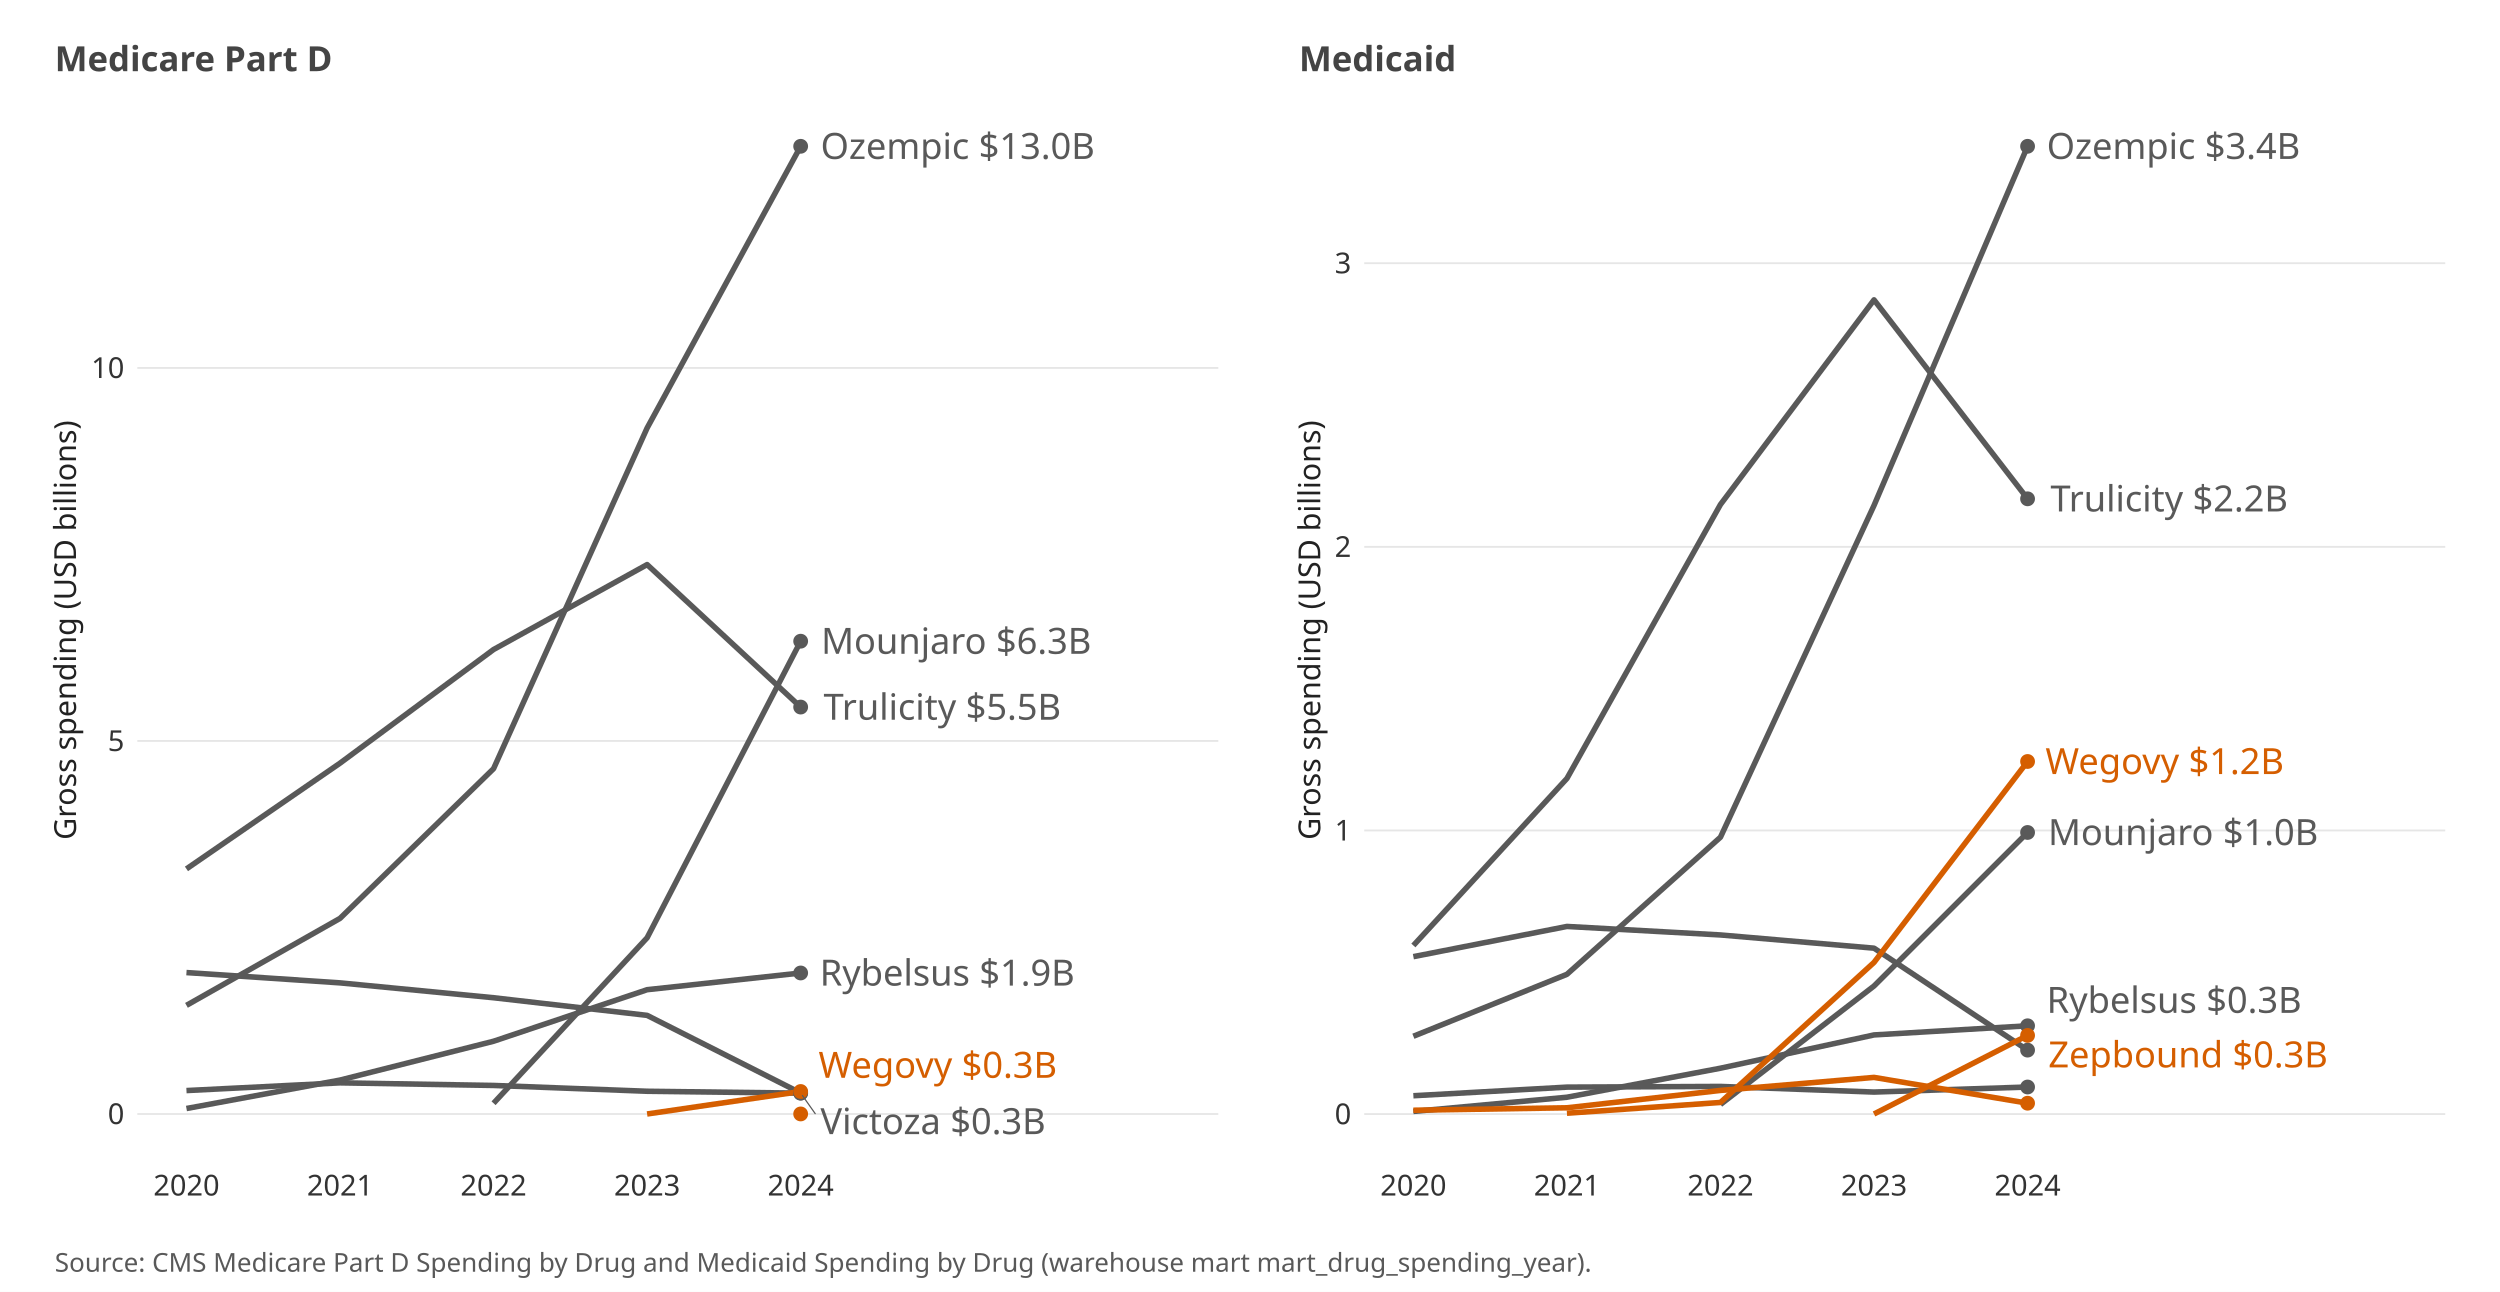
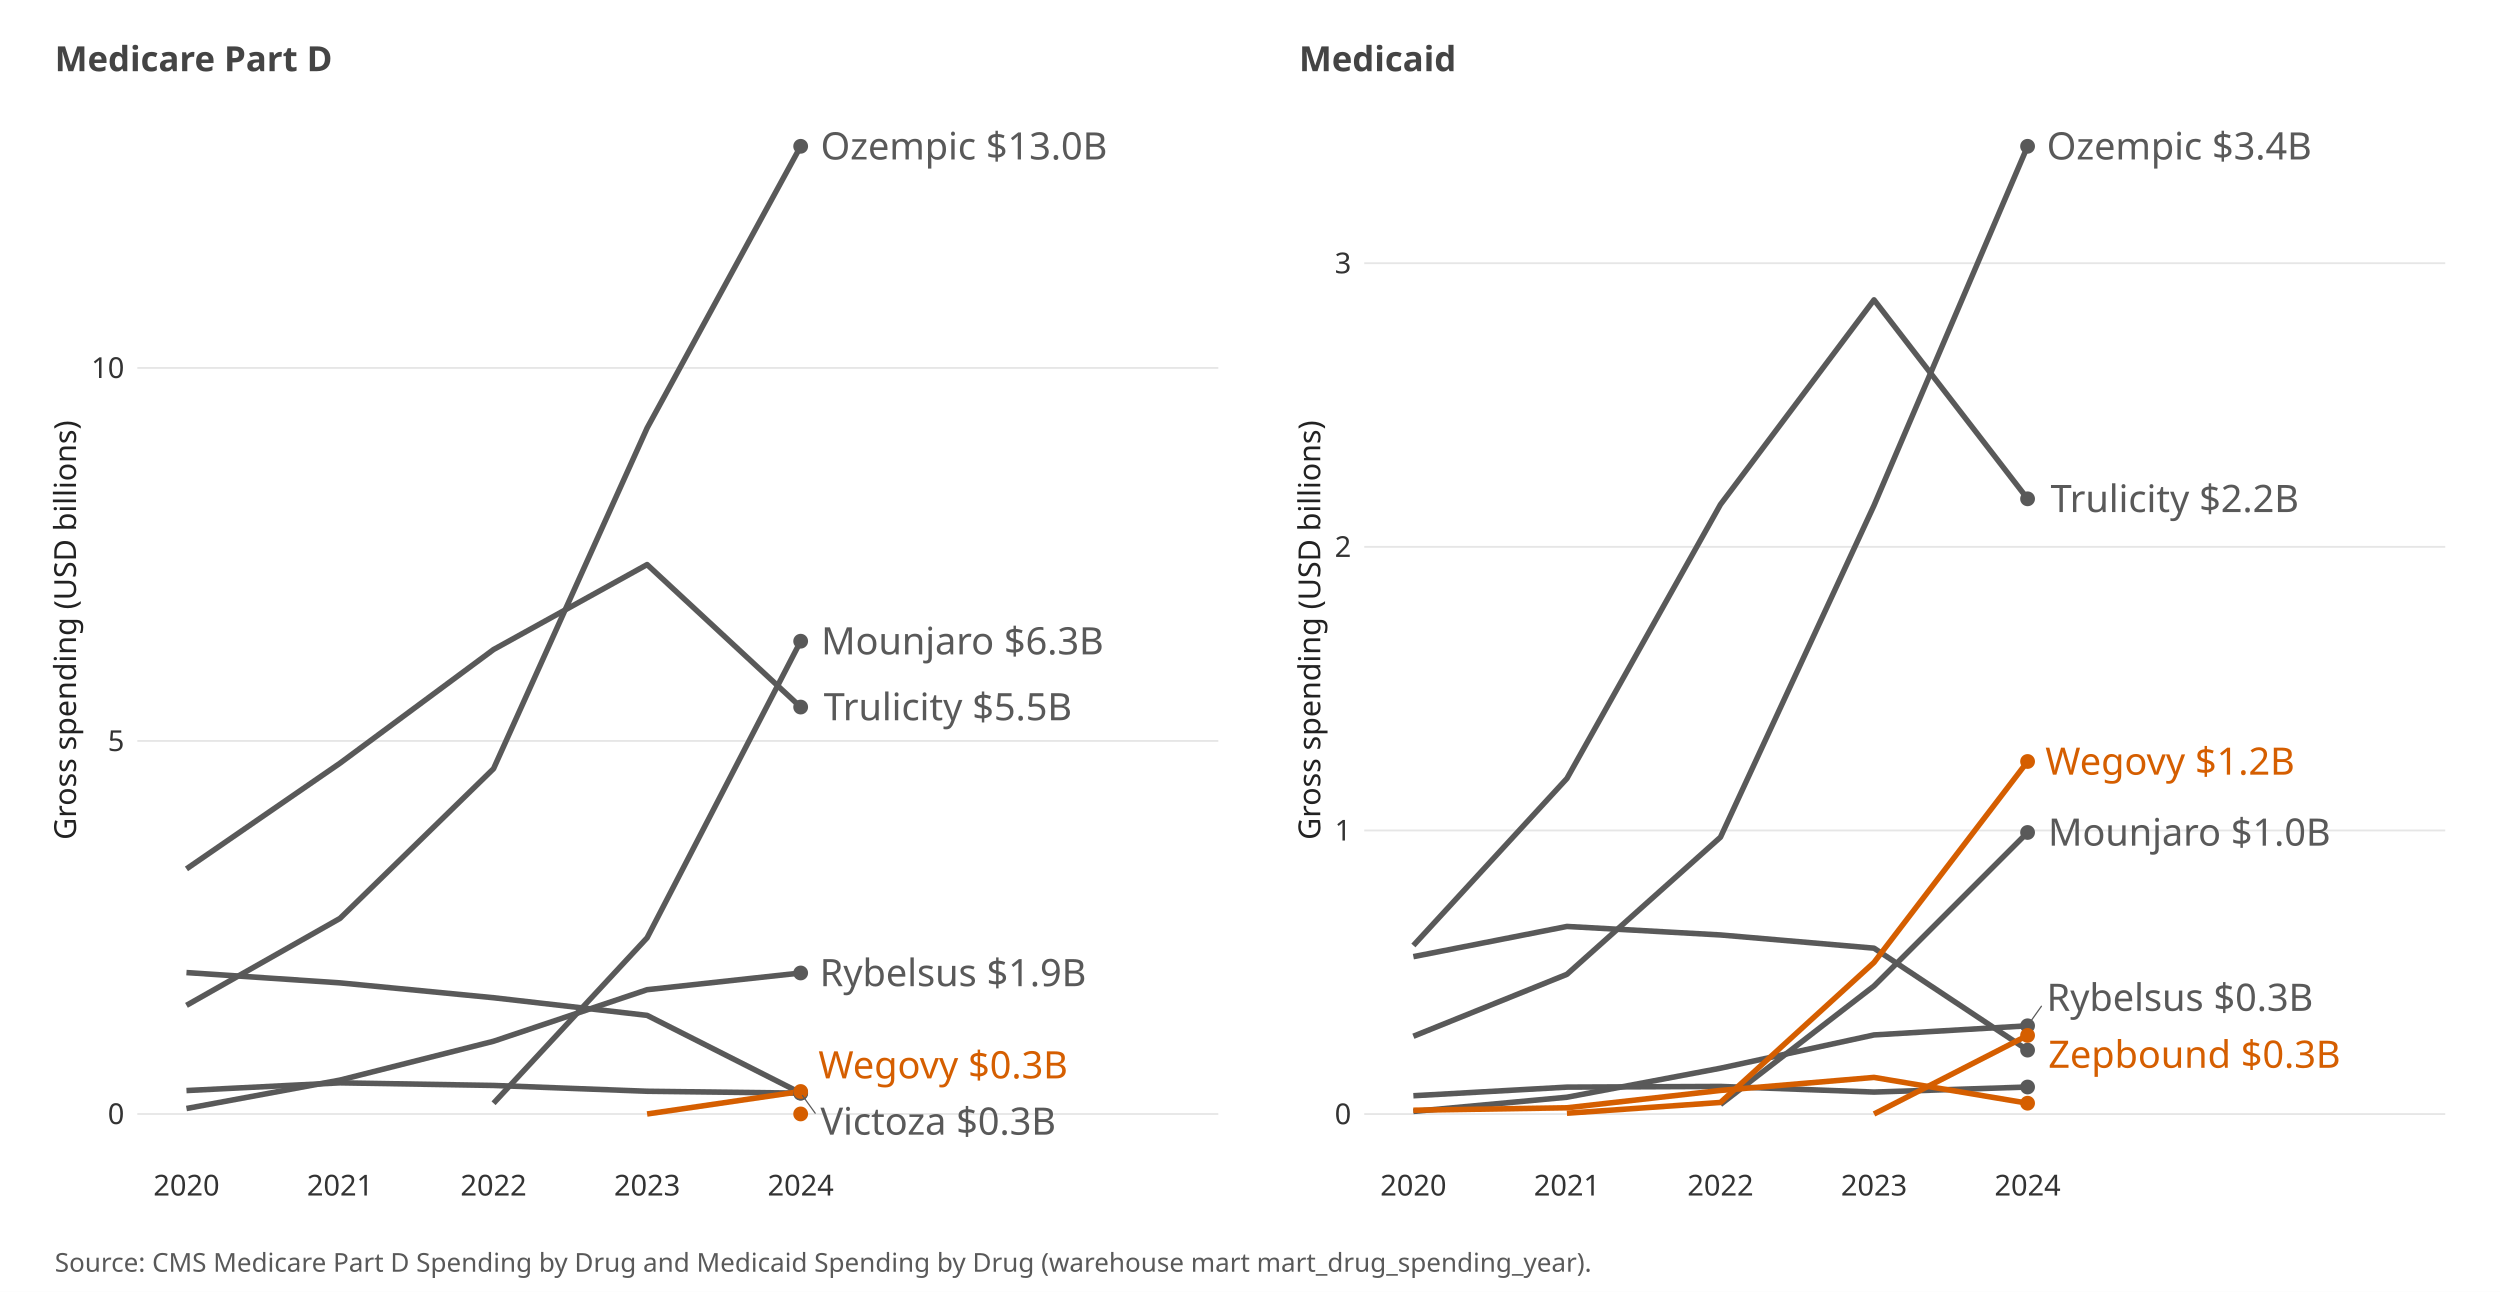
<svg xmlns="http://www.w3.org/2000/svg" width="864.00pt" height="446.40pt" viewBox="0 0 864.00 446.40">
  <g class="svglite">
    <defs>
      <style type="text/css">
    .svglite line, .svglite polyline, .svglite polygon, .svglite path, .svglite rect, .svglite circle {
      fill: none;
      stroke: #000000;
      stroke-linecap: round;
      stroke-linejoin: round;
      stroke-miterlimit: 10.00;
    }
    .svglite text {
      white-space: pre;
    }
    .svglite g.glyphgroup path {
      fill: inherit;
      stroke: none;
    }
  </style>
    </defs>
    <rect width="100%" height="100%" style="stroke: none; fill: #FFFFFF;" />
    <defs>
      <clipPath id="cpMC4wMHw4NjQuMDB8MC4wMHw0NDYuNDA=">
        <rect x="0.00" y="0.00" width="864.00" height="446.40" />
      </clipPath>
    </defs>
    <g clip-path="url(#cpMC4wMHw4NjQuMDB8MC4wMHw0NDYuNDA=)">
      <rect x="0" y="-0" width="864.00" height="446.40" style="stroke-width: 0.97; stroke: none; fill: #FFFFFF;" />
    </g>
    <defs>
      <clipPath id="cpNDcuNDZ8ODQ1LjA3fDMzLjg0fDQwMS43MQ==">
        <rect x="47.46" y="33.84" width="797.61" height="367.87" />
      </clipPath>
    </defs>
    <g clip-path="url(#cpNDcuNDZ8ODQ1LjA3fDMzLjg0fDQwMS43MQ==)">
</g>
    <g clip-path="url(#cpMC4wMHw4NjQuMDB8MC4wMHw0NDYuNDA=)">
</g>
    <defs>
      <clipPath id="cpNC45OHw0MzUuMDB8NC45OHw0MjUuMjU=">
        <rect x="4.98" y="4.98" width="430.02" height="420.27" />
      </clipPath>
    </defs>
    <g clip-path="url(#cpNC45OHw0MzUuMDB8NC45OHw0MjUuMjU=)">
      <rect x="4.98" y="4.98" width="430.02" height="420.27" style="stroke-width: 0.97; stroke: none; fill: #FFFFFF;" />
    </g>
    <g clip-path="url(#cpMC4wMHw4NjQuMDB8MC4wMHw0NDYuNDA=)">
</g>
    <defs>
      <clipPath id="cpNDM1LjAwfDg1OS4wMnw0Ljk4fDQyNS4yNQ==">
        <rect x="435.00" y="4.98" width="424.02" height="420.27" />
      </clipPath>
    </defs>
    <g clip-path="url(#cpNDM1LjAwfDg1OS4wMnw0Ljk4fDQyNS4yNQ==)">
      <rect x="435.00" y="4.98" width="424.02" height="420.27" style="stroke-width: 0.97; stroke: none; fill: #FFFFFF;" />
    </g>
    <g clip-path="url(#cpMC4wMHw4NjQuMDB8MC4wMHw0NDYuNDA=)">
</g>
    <defs>
      <clipPath id="cpNDcuNDZ8NDIxLjA1fDMzLjg0fDQwMS43MQ==">
        <rect x="47.46" y="33.84" width="373.60" height="367.87" />
      </clipPath>
    </defs>
    <g clip-path="url(#cpNDcuNDZ8NDIxLjA1fDMzLjg0fDQwMS43MQ==)">
      <polyline points="47.46,384.99 421.05,384.99 " style="stroke-width: 0.64; stroke: #E6E6E6; stroke-linecap: butt;" />
      <polyline points="47.46,256.07 421.05,256.07 " style="stroke-width: 0.64; stroke: #E6E6E6; stroke-linecap: butt;" />
      <polyline points="47.46,127.15 421.05,127.15 " style="stroke-width: 0.64; stroke: #E6E6E6; stroke-linecap: butt;" />
      <polyline points="170.57,381.28 223.64,324.10 276.71,221.60 " style="stroke-width: 1.92; stroke: #595959; stroke-linecap: butt;" />
      <polyline points="64.44,376.90 117.51,374.23 170.57,375.13 223.64,377.14 276.71,377.79 " style="stroke-width: 1.92; stroke: #595959; stroke-linecap: butt;" />
      <polyline points="64.44,347.45 117.51,317.39 170.57,265.66 223.64,147.93 276.71,50.56 " style="stroke-width: 1.92; stroke: #595959; stroke-linecap: butt;" />
      <polyline points="64.44,383.10 117.51,373.27 170.57,359.85 223.64,342.04 276.71,336.26 " style="stroke-width: 1.92; stroke: #595959; stroke-linecap: butt;" />
      <polyline points="64.44,300.29 117.51,263.75 170.57,224.48 223.64,195.12 276.71,244.36 " style="stroke-width: 1.92; stroke: #595959; stroke-linecap: butt;" />
      <polyline points="64.44,336.12 117.51,339.68 170.57,344.82 223.64,350.91 276.71,377.75 " style="stroke-width: 1.92; stroke: #595959; stroke-linecap: butt;" />
      <polyline points="223.64,384.99 276.71,377.22 " style="stroke-width: 1.92; stroke: #D55E00; stroke-linecap: butt;" />
      <circle cx="276.71" cy="221.60" r="2.24" style="stroke-width: 0.64; stroke: #595959; fill: #595959;" />
      <circle cx="276.71" cy="377.79" r="2.24" style="stroke-width: 0.64; stroke: #595959; fill: #595959;" />
      <circle cx="276.71" cy="50.56" r="2.24" style="stroke-width: 0.64; stroke: #595959; fill: #595959;" />
      <circle cx="276.71" cy="336.26" r="2.24" style="stroke-width: 0.64; stroke: #595959; fill: #595959;" />
      <circle cx="276.71" cy="244.36" r="2.24" style="stroke-width: 0.64; stroke: #595959; fill: #595959;" />
      <circle cx="276.71" cy="377.75" r="2.24" style="stroke-width: 0.64; stroke: #595959; fill: #595959;" />
      <circle cx="276.71" cy="377.22" r="2.24" style="stroke-width: 0.64; stroke: #D55E00; fill: #D55E00;" />
      <circle cx="276.71" cy="384.98" r="2.24" style="stroke-width: 0.64; stroke: #D55E00; fill: #D55E00;" />
-       <line x1="281.73" y1="384.87" x2="277.32" y2="378.62" style="stroke-width: 0.43; stroke: #595959;" />
-       <text x="283.79" y="225.96" style="font-size: 12.52px;fill: #595959; font-family: &quot;IBM Plex Sans&quot;;" textLength="89.80px" lengthAdjust="spacingAndGlyphs">Mounjaro $6.3B</text>
-       <text x="283.61" y="54.93" style="font-size: 12.52px;fill: #595959; font-family: &quot;IBM Plex Sans&quot;;" textLength="93.59px" lengthAdjust="spacingAndGlyphs">Ozempic $13.0B</text>
-       <text x="283.30" y="340.62" style="font-size: 12.52px;fill: #595959; font-family: &quot;IBM Plex Sans&quot;;" textLength="88.11px" lengthAdjust="spacingAndGlyphs">Rybelsus $1.9B</text>
-       <text x="284.62" y="248.73" style="font-size: 12.52px;fill: #595959; font-family: &quot;IBM Plex Sans&quot;;" textLength="81.94px" lengthAdjust="spacingAndGlyphs">Trulicity $5.5B</text>
-       <text x="283.53" y="391.95" style="font-size: 12.52px;fill: #595959; font-family: &quot;IBM Plex Sans&quot;;" textLength="77.89px" lengthAdjust="spacingAndGlyphs">Victoza $0.3B</text>
-       <text x="282.87" y="372.49" style="font-size: 12.52px;fill: #D55E00; font-family: &quot;IBM Plex Sans&quot;;" textLength="80.75px" lengthAdjust="spacingAndGlyphs">Wegovy $0.3B</text>
+       <line x1="281.73" y1="384.72" x2="277.33" y2="378.61" style="stroke-width: 0.43; stroke: #595959;" />
+       <text x="283.80" y="226.16" style="font-size: 13.09px;fill: #595959; font-family: &quot;IBM Plex Sans&quot;;" textLength="93.83px" lengthAdjust="spacingAndGlyphs">Mounjaro $6.3B</text>
+       <text x="283.61" y="55.12" style="font-size: 13.09px;fill: #595959; font-family: &quot;IBM Plex Sans&quot;;" textLength="97.80px" lengthAdjust="spacingAndGlyphs">Ozempic $13.0B</text>
+       <text x="283.29" y="340.82" style="font-size: 13.09px;fill: #595959; font-family: &quot;IBM Plex Sans&quot;;" textLength="92.08px" lengthAdjust="spacingAndGlyphs">Rybelsus $1.9B</text>
+       <text x="284.67" y="248.92" style="font-size: 13.09px;fill: #595959; font-family: &quot;IBM Plex Sans&quot;;" textLength="85.62px" lengthAdjust="spacingAndGlyphs">Trulicity $5.5B</text>
+       <text x="283.53" y="392.15" style="font-size: 13.09px;fill: #595959; font-family: &quot;IBM Plex Sans&quot;;" textLength="81.39px" lengthAdjust="spacingAndGlyphs">Victoza $0.3B</text>
+       <text x="282.84" y="372.69" style="font-size: 13.09px;fill: #D55E00; font-family: &quot;IBM Plex Sans&quot;;" textLength="84.38px" lengthAdjust="spacingAndGlyphs">Wegovy $0.3B</text>
    </g>
    <g clip-path="url(#cpMC4wMHw4NjQuMDB8MC4wMHw0NDYuNDA=)">
      <text x="42.97" y="388.48" text-anchor="end" style="font-size: 10.00px;fill: #333333; font-family: &quot;IBM Plex Sans&quot;;" textLength="6.00px" lengthAdjust="spacingAndGlyphs">0</text>
      <text x="42.97" y="259.56" text-anchor="end" style="font-size: 10.00px;fill: #333333; font-family: &quot;IBM Plex Sans&quot;;" textLength="6.00px" lengthAdjust="spacingAndGlyphs">5</text>
      <text x="42.97" y="130.64" text-anchor="end" style="font-size: 10.00px;fill: #333333; font-family: &quot;IBM Plex Sans&quot;;" textLength="12.00px" lengthAdjust="spacingAndGlyphs">10</text>
      <text x="64.44" y="413.18" text-anchor="middle" style="font-size: 10.00px;fill: #333333; font-family: &quot;IBM Plex Sans&quot;;" textLength="24.00px" lengthAdjust="spacingAndGlyphs">2020</text>
      <text x="117.51" y="413.18" text-anchor="middle" style="font-size: 10.00px;fill: #333333; font-family: &quot;IBM Plex Sans&quot;;" textLength="24.00px" lengthAdjust="spacingAndGlyphs">2021</text>
      <text x="170.57" y="413.18" text-anchor="middle" style="font-size: 10.00px;fill: #333333; font-family: &quot;IBM Plex Sans&quot;;" textLength="24.00px" lengthAdjust="spacingAndGlyphs">2022</text>
      <text x="223.64" y="413.18" text-anchor="middle" style="font-size: 10.00px;fill: #333333; font-family: &quot;IBM Plex Sans&quot;;" textLength="24.00px" lengthAdjust="spacingAndGlyphs">2023</text>
      <text x="276.71" y="413.18" text-anchor="middle" style="font-size: 10.00px;fill: #333333; font-family: &quot;IBM Plex Sans&quot;;" textLength="24.00px" lengthAdjust="spacingAndGlyphs">2024</text>
      <text transform="translate(26.26,217.77) rotate(-90)" text-anchor="middle" style="font-size: 10.50px;fill: #222222; font-family: &quot;IBM Plex Sans&quot;;" textLength="139.03px" lengthAdjust="spacingAndGlyphs">Gross spending (USD billions)</text>
      <text x="18.93" y="24.60" style="font-size: 12.00px; font-weight: 600;fill: #444444; font-family: &quot;IBM Plex Sans&quot;;" textLength="88.62px" lengthAdjust="spacingAndGlyphs">Medicare Part D</text>
    </g>
    <defs>
      <clipPath id="cpNDcxLjQ4fDg0NS4wN3wzMy44NHw0MDEuNzE=">
        <rect x="471.48" y="33.84" width="373.60" height="367.87" />
      </clipPath>
    </defs>
    <g clip-path="url(#cpNDcxLjQ4fDg0NS4wN3wzMy44NHw0MDEuNzE=)">
      <polyline points="471.48,385.03 845.07,385.03 " style="stroke-width: 0.64; stroke: #E6E6E6; stroke-linecap: butt;" />
      <polyline points="471.48,287.01 845.07,287.01 " style="stroke-width: 0.64; stroke: #E6E6E6; stroke-linecap: butt;" />
      <polyline points="471.48,188.99 845.07,188.99 " style="stroke-width: 0.64; stroke: #E6E6E6; stroke-linecap: butt;" />
      <polyline points="471.48,90.97 845.07,90.97 " style="stroke-width: 0.64; stroke: #E6E6E6; stroke-linecap: butt;" />
      <polyline points="594.59,381.70 647.66,340.76 700.73,287.70 " style="stroke-width: 1.92; stroke: #595959; stroke-linecap: butt;" />
      <polyline points="488.46,378.69 541.53,375.71 594.59,375.47 647.66,377.42 700.73,375.67 " style="stroke-width: 1.92; stroke: #595959; stroke-linecap: butt;" />
      <polyline points="488.46,358.13 541.53,336.72 594.59,289.34 647.66,174.68 700.73,50.56 " style="stroke-width: 1.92; stroke: #595959; stroke-linecap: butt;" />
      <polyline points="488.46,384.11 541.53,379.20 594.59,369.17 647.66,357.67 700.73,354.51 " style="stroke-width: 1.92; stroke: #595959; stroke-linecap: butt;" />
      <polyline points="488.46,383.70 541.53,382.85 594.59,376.85 647.66,372.35 700.73,381.27 " style="stroke-width: 1.92; stroke: #D55E00; stroke-linecap: butt;" />
      <polyline points="488.46,326.76 541.53,269.04 594.59,174.36 647.66,103.63 700.73,172.39 " style="stroke-width: 1.92; stroke: #595959; stroke-linecap: butt;" />
      <polyline points="488.46,330.62 541.53,320.18 594.59,323.12 647.66,327.69 700.73,362.92 " style="stroke-width: 1.92; stroke: #595959; stroke-linecap: butt;" />
      <polyline points="541.53,384.73 594.59,381.01 647.66,332.61 700.73,263.17 " style="stroke-width: 1.92; stroke: #D55E00; stroke-linecap: butt;" />
      <polyline points="647.66,384.99 700.73,357.84 " style="stroke-width: 1.92; stroke: #D55E00; stroke-linecap: butt;" />
      <circle cx="700.73" cy="287.70" r="2.24" style="stroke-width: 0.64; stroke: #595959; fill: #595959;" />
      <circle cx="700.73" cy="375.67" r="2.24" style="stroke-width: 0.64; stroke: #595959; fill: #595959;" />
      <circle cx="700.73" cy="50.56" r="2.24" style="stroke-width: 0.64; stroke: #595959; fill: #595959;" />
      <circle cx="700.73" cy="354.51" r="2.24" style="stroke-width: 0.64; stroke: #595959; fill: #595959;" />
      <circle cx="700.73" cy="381.27" r="2.24" style="stroke-width: 0.64; stroke: #D55E00; fill: #D55E00;" />
      <circle cx="700.73" cy="172.39" r="2.24" style="stroke-width: 0.64; stroke: #595959; fill: #595959;" />
      <circle cx="700.73" cy="362.92" r="2.24" style="stroke-width: 0.64; stroke: #595959; fill: #595959;" />
      <circle cx="700.73" cy="263.17" r="2.24" style="stroke-width: 0.64; stroke: #D55E00; fill: #D55E00;" />
      <circle cx="700.73" cy="357.84" r="2.24" style="stroke-width: 0.64; stroke: #D55E00; fill: #D55E00;" />
-       <text x="707.81" y="292.06" style="font-size: 12.52px;fill: #595959; font-family: &quot;IBM Plex Sans&quot;;" textLength="89.80px" lengthAdjust="spacingAndGlyphs">Mounjaro $1.0B</text>
-       <text x="707.35" y="54.93" style="font-size: 12.52px;fill: #595959; font-family: &quot;IBM Plex Sans&quot;;" textLength="86.08px" lengthAdjust="spacingAndGlyphs">Ozempic $3.4B</text>
-       <text x="707.32" y="350.04" style="font-size: 12.52px;fill: #595959; font-family: &quot;IBM Plex Sans&quot;;" textLength="88.11px" lengthAdjust="spacingAndGlyphs">Rybelsus $0.3B</text>
-       <text x="708.64" y="176.76" style="font-size: 12.52px;fill: #595959; font-family: &quot;IBM Plex Sans&quot;;" textLength="81.94px" lengthAdjust="spacingAndGlyphs">Trulicity $2.2B</text>
-       <text x="706.89" y="267.53" style="font-size: 12.52px;fill: #D55E00; font-family: &quot;IBM Plex Sans&quot;;" textLength="80.75px" lengthAdjust="spacingAndGlyphs">Wegovy $1.2B</text>
-       <text x="707.90" y="368.89" style="font-size: 12.52px;fill: #D55E00; font-family: &quot;IBM Plex Sans&quot;;" textLength="94.16px" lengthAdjust="spacingAndGlyphs">Zepbound $0.3B</text>
+       <line x1="705.51" y1="347.75" x2="701.34" y2="353.64" style="stroke-width: 0.43; stroke: #595959;" />
+       <text x="707.82" y="292.26" style="font-size: 13.09px;fill: #595959; font-family: &quot;IBM Plex Sans&quot;;" textLength="93.83px" lengthAdjust="spacingAndGlyphs">Mounjaro $1.0B</text>
+       <text x="707.35" y="55.12" style="font-size: 13.09px;fill: #595959; font-family: &quot;IBM Plex Sans&quot;;" textLength="89.95px" lengthAdjust="spacingAndGlyphs">Ozempic $3.4B</text>
+       <text x="707.31" y="349.35" style="font-size: 13.09px;fill: #595959; font-family: &quot;IBM Plex Sans&quot;;" textLength="92.08px" lengthAdjust="spacingAndGlyphs">Rybelsus $0.3B</text>
+       <text x="708.69" y="176.96" style="font-size: 13.09px;fill: #595959; font-family: &quot;IBM Plex Sans&quot;;" textLength="85.62px" lengthAdjust="spacingAndGlyphs">Trulicity $2.2B</text>
+       <text x="706.86" y="267.73" style="font-size: 13.09px;fill: #D55E00; font-family: &quot;IBM Plex Sans&quot;;" textLength="84.38px" lengthAdjust="spacingAndGlyphs">Wegovy $1.2B</text>
+       <text x="707.89" y="369.03" style="font-size: 13.09px;fill: #D55E00; font-family: &quot;IBM Plex Sans&quot;;" textLength="98.33px" lengthAdjust="spacingAndGlyphs">Zepbound $0.3B</text>
    </g>
    <g clip-path="url(#cpMC4wMHw4NjQuMDB8MC4wMHw0NDYuNDA=)">
      <text x="466.99" y="388.53" text-anchor="end" style="font-size: 10.00px;fill: #333333; font-family: &quot;IBM Plex Sans&quot;;" textLength="6.00px" lengthAdjust="spacingAndGlyphs">0</text>
      <text x="466.99" y="290.50" text-anchor="end" style="font-size: 10.00px;fill: #333333; font-family: &quot;IBM Plex Sans&quot;;" textLength="6.00px" lengthAdjust="spacingAndGlyphs">1</text>
      <text x="466.99" y="192.48" text-anchor="end" style="font-size: 10.00px;fill: #333333; font-family: &quot;IBM Plex Sans&quot;;" textLength="6.00px" lengthAdjust="spacingAndGlyphs">2</text>
      <text x="466.99" y="94.46" text-anchor="end" style="font-size: 10.00px;fill: #333333; font-family: &quot;IBM Plex Sans&quot;;" textLength="6.00px" lengthAdjust="spacingAndGlyphs">3</text>
      <text x="488.46" y="413.18" text-anchor="middle" style="font-size: 10.00px;fill: #333333; font-family: &quot;IBM Plex Sans&quot;;" textLength="24.00px" lengthAdjust="spacingAndGlyphs">2020</text>
      <text x="541.53" y="413.18" text-anchor="middle" style="font-size: 10.00px;fill: #333333; font-family: &quot;IBM Plex Sans&quot;;" textLength="24.00px" lengthAdjust="spacingAndGlyphs">2021</text>
      <text x="594.59" y="413.18" text-anchor="middle" style="font-size: 10.00px;fill: #333333; font-family: &quot;IBM Plex Sans&quot;;" textLength="24.00px" lengthAdjust="spacingAndGlyphs">2022</text>
      <text x="647.66" y="413.18" text-anchor="middle" style="font-size: 10.00px;fill: #333333; font-family: &quot;IBM Plex Sans&quot;;" textLength="24.00px" lengthAdjust="spacingAndGlyphs">2023</text>
      <text x="700.73" y="413.18" text-anchor="middle" style="font-size: 10.00px;fill: #333333; font-family: &quot;IBM Plex Sans&quot;;" textLength="24.00px" lengthAdjust="spacingAndGlyphs">2024</text>
      <text transform="translate(456.28,217.77) rotate(-90)" text-anchor="middle" style="font-size: 10.50px;fill: #222222; font-family: &quot;IBM Plex Sans&quot;;" textLength="139.03px" lengthAdjust="spacingAndGlyphs">Gross spending (USD billions)</text>
      <text x="448.95" y="24.60" style="font-size: 12.00px; font-weight: 600;fill: #444444; font-family: &quot;IBM Plex Sans&quot;;" textLength="50.39px" lengthAdjust="spacingAndGlyphs">Medicaid</text>
      <text x="18.93" y="439.51" style="font-size: 9.00px;fill: #595959; font-family: &quot;IBM Plex Sans&quot;;" textLength="504.95px" lengthAdjust="spacingAndGlyphs">Source: CMS Medicare Part D Spending by Drug and Medicaid Spending by Drug (warehouse mart mart_drug_spending_year).</text>
    </g>
  </g>
</svg>
